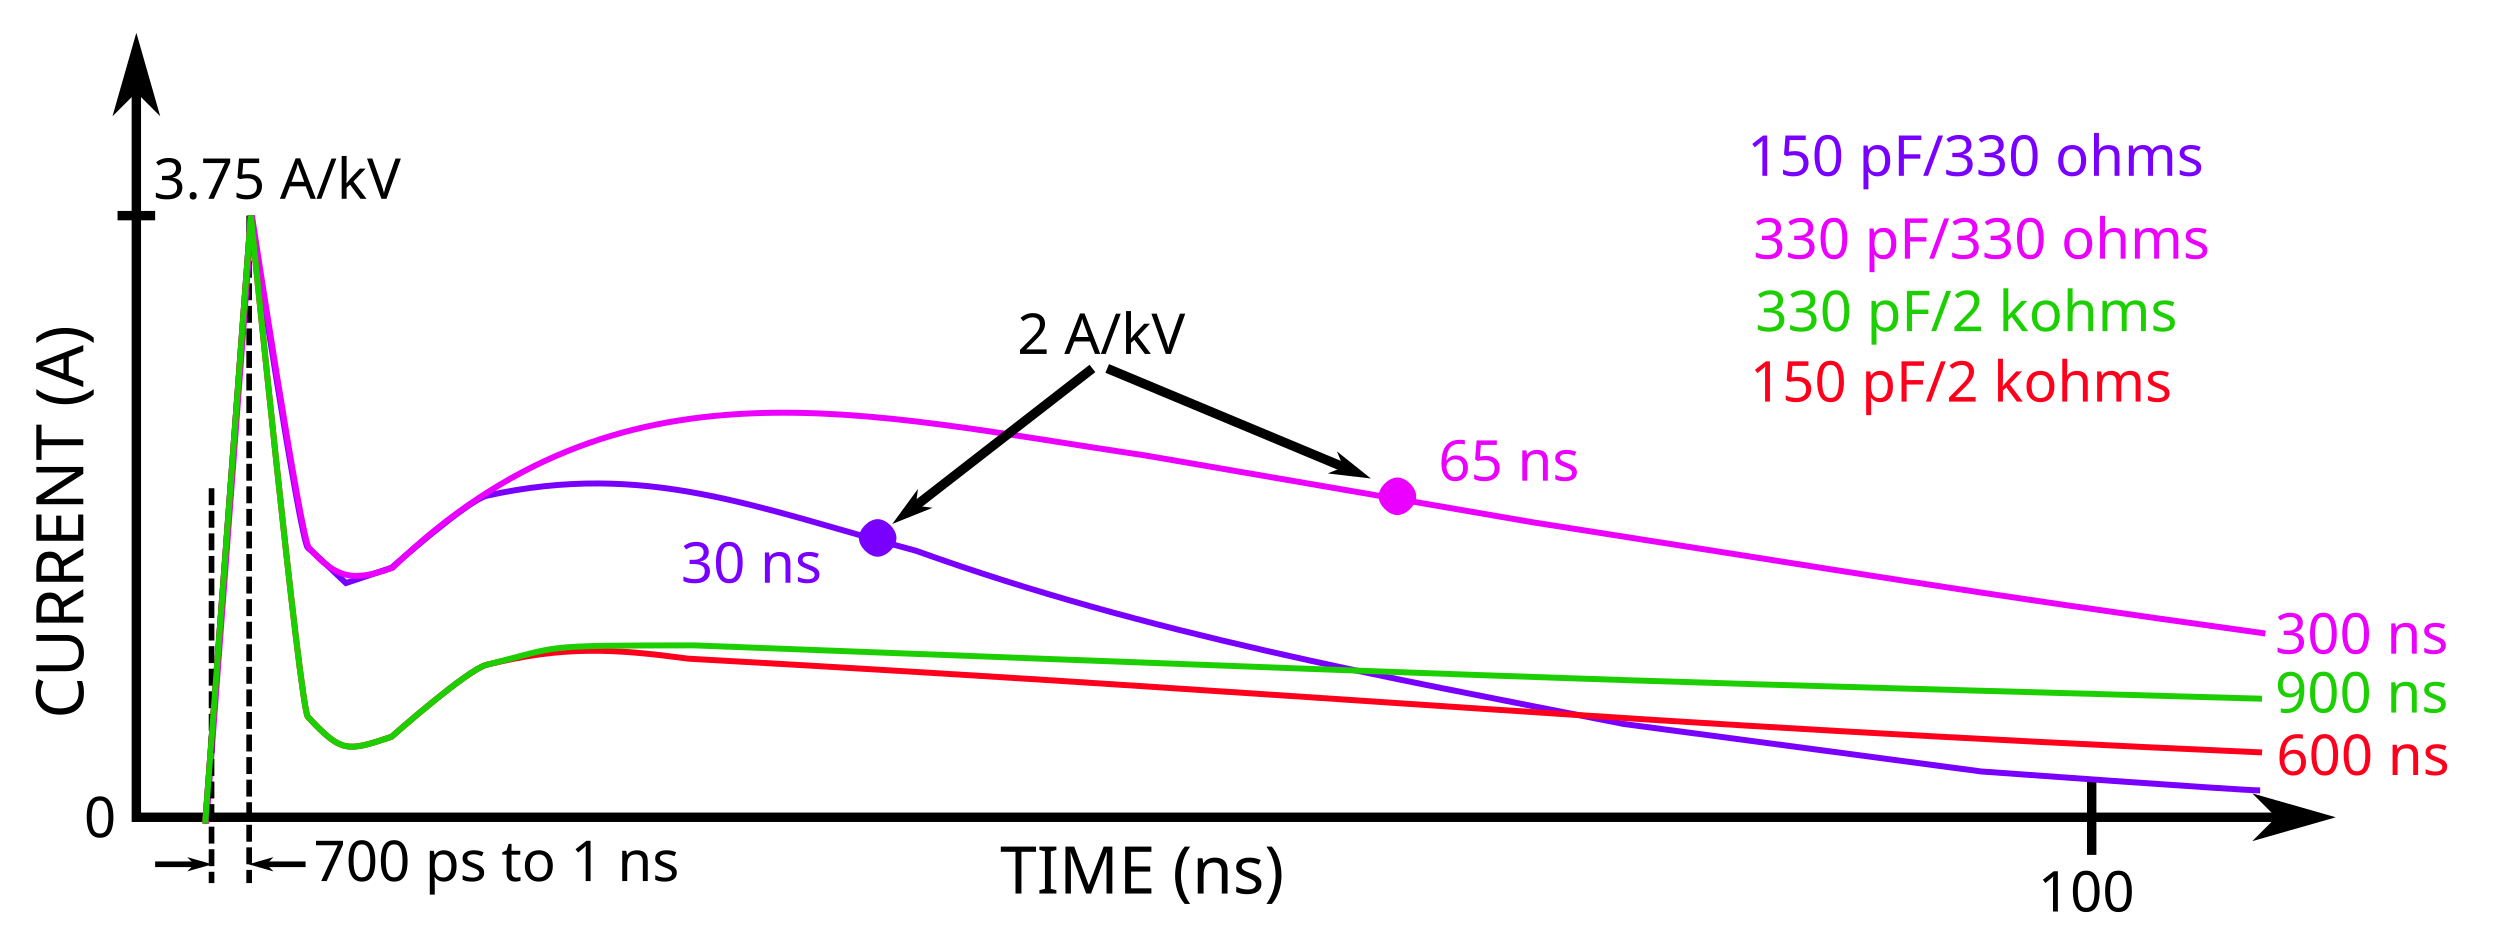
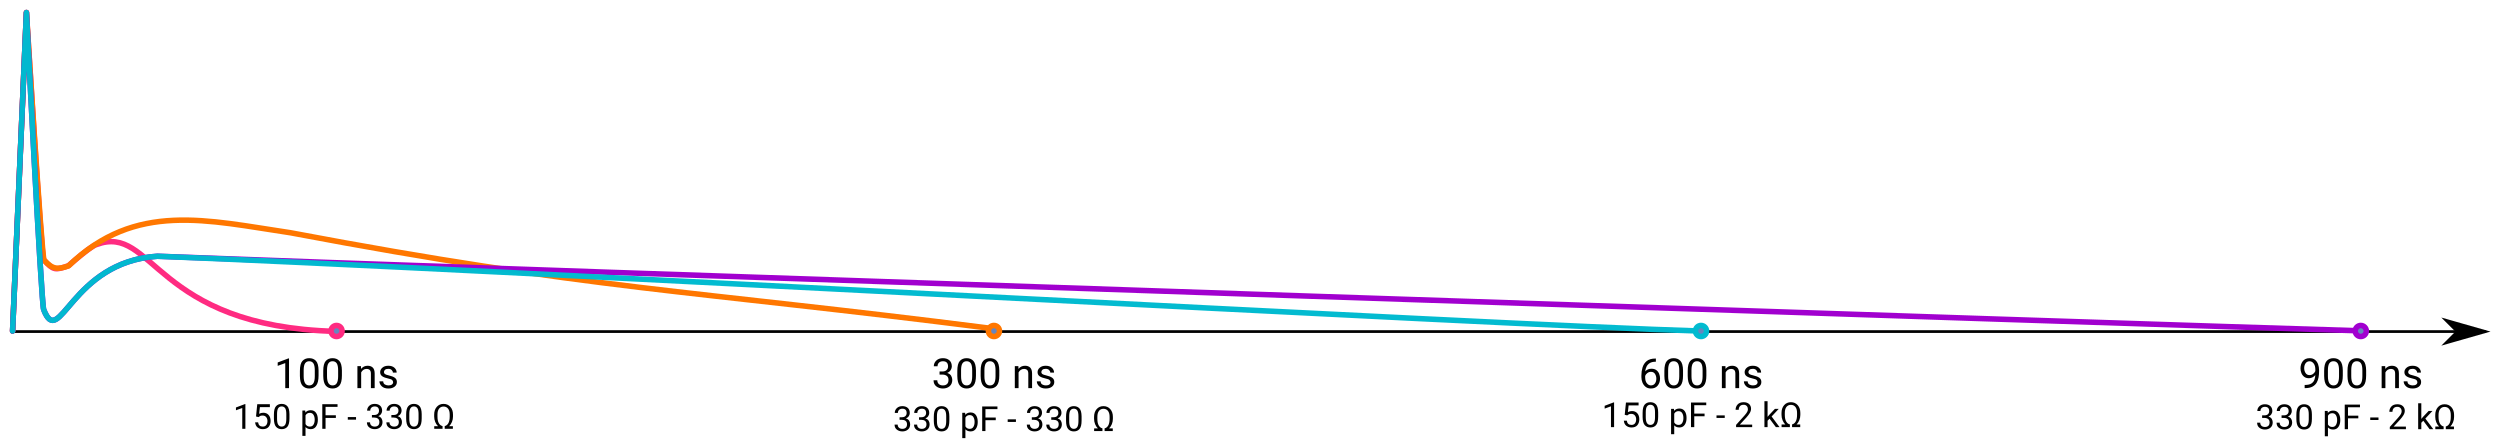
- <svg xmlns="http://www.w3.org/2000/svg" width="375.267mm" height="141.955mm" viewBox="0 0 1329.685 502.989" id="svg2" version="1.1">
+ <svg xmlns="http://www.w3.org/2000/svg" width="1274.103mm" height="228.28mm" viewBox="0 0 4514.537 808.867" id="svg2" version="1.1">
  <defs id="defs4">
+     <marker orient="auto" refY="0" refX="0" id="Arrow1Lstart" style="overflow:visible">
+       <path id="path4227" d="M 0,0 5,-5 -12.5,0 5,5 0,0 Z" style="fill:#000000;fill-opacity:1;fill-rule:evenodd;stroke:#000000;stroke-width:1pt;stroke-opacity:1" transform="matrix(0.8,0,0,0.8,10,0)" />
+     </marker>
    <marker orient="auto" refY="0" refX="0" id="Arrow1Sstart" style="overflow:visible">
      <path id="path4153" d="M 0,0 5,-5 -12.5,0 5,5 0,0 Z" style="fill-rule:evenodd;stroke:#000000;stroke-width:1pt" transform="matrix(0.2,0,0,0.2,1.2,0)" />
    </marker>
    <marker orient="auto" refY="0" refX="0" id="marker4669" style="overflow:visible">
      <path id="path4671" d="M 0,0 5,-5 -12.5,0 5,5 0,0 Z" style="fill-rule:evenodd;stroke:#000000;stroke-width:1pt" transform="matrix(0.2,0,0,0.2,1.2,0)" />
    </marker>
    <marker orient="auto" refY="0" refX="0" id="marker4673" style="overflow:visible">
      <path id="path4675" d="M 0,0 5,-5 -12.5,0 5,5 0,0 Z" style="fill-rule:evenodd;stroke:#000000;stroke-width:1pt" transform="matrix(0.2,0,0,0.2,1.2,0)" />
    </marker>
    <marker orient="auto" refY="0" refX="0" id="Arrow1Mstart" style="overflow:visible">
      <path id="path3769" d="M 0,0 5,-5 -12.5,0 5,5 0,0 Z" style="fill-rule:evenodd;stroke:#000000;stroke-width:1pt" transform="matrix(0.4,0,0,0.4,4,0)" />
    </marker>
    <marker orient="auto" refY="0" refX="0" id="Arrow1Mend" style="overflow:visible">
      <path id="path3772" d="M 0,0 5,-5 -12.5,0 5,5 0,0 Z" style="fill-rule:evenodd;stroke:#000000;stroke-width:1pt" transform="matrix(-0.4,0,0,-0.4,-4,0)" />
    </marker>
  </defs>
-   <g id="layer1" transform="translate(152.5184,-17.67791)">
-     <path id="path4288" d="m -20,132.362 0,355" style="fill:none;fill-rule:evenodd;stroke:#000000;stroke-width:3;stroke-linecap:butt;stroke-linejoin:miter;stroke-miterlimit:4;stroke-dasharray:9, 3;stroke-dashoffset:0;stroke-opacity:1" />
-     <path style="fill:none;stroke:#000000;stroke-width:5;stroke-linecap:butt;stroke-linejoin:miter;stroke-miterlimit:4;stroke-dasharray:none;stroke-opacity:1;marker-start:url(#Arrow1Mstart);marker-mid:none;marker-end:url(#Arrow1Mend)" d="m -80,44.945 0,407.418 1160,0" id="path5104" />
-     <text xml:space="preserve" style="font-style:normal;font-weight:normal;font-size:35px;line-height:125%;font-family:Sans;letter-spacing:0px;word-spacing:0px;fill:#000000;fill-opacity:1;stroke:none" x="-399.933" y="-108.21" id="text5106" transform="matrix(0,-1,1,0,0,0)">
-       <tspan id="tspan5108" x="-399.933" y="-108.21">CURRENT (A)</tspan>
+   <g id="layer1" transform="translate(67.72011,160.3456)">
+     <path style="fill:none;fill-rule:evenodd;stroke:#000000;stroke-width:5;stroke-linecap:round;stroke-linejoin:miter;stroke-miterlimit:4;stroke-dasharray:none;stroke-opacity:1;marker-start:url(#Arrow1Lstart)" d="m 4420,438.434 -4465,0" id="path4221" />
+     <path id="path5150" d="m -45,437.362 25,-575 c 0,0 27.19,443.435 31.235,446.694 17.988,19.23 20.624,18.605 44.5,10.591 0,0 40.455,-35.847 50.568,-38.292 C 210,242.362 209.088,429.982 540,438.083" style="fill:none;stroke:#ff2b81;stroke-width:10;stroke-linecap:round;stroke-linejoin:round;stroke-miterlimit:4.1;stroke-dasharray:none;stroke-opacity:1" />
+     <path style="fill:none;stroke:#ff7700;stroke-width:10;stroke-linecap:round;stroke-linejoin:round;stroke-miterlimit:4;stroke-dasharray:none;stroke-opacity:1" d="m -45,437.362 25,-575 c 0,0 27.75,443.435 31.796,446.694 15.386,17.339 24.323,17.717 44.5,10.591 C 177.259,202.628 306.465,237.777 457.008,259.99 998.573,362.327 1174.444,362.964 1720,432.362" id="path5152" />
+     <text id="text5154" y="614.038" x="353.147" style="font-style:normal;font-variant:normal;font-weight:normal;font-stretch:normal;font-size:62.5px;line-height:125%;font-family:Roboto;-inkscape-font-specification:Roboto;letter-spacing:0px;word-spacing:0px;fill:#000000;fill-opacity:1;stroke:none" xml:space="preserve">
+       <tspan y="614.038" x="353.147" id="tspan5156">150 pF - 330 Ω</tspan>
    </text>
-     <path style="fill:none;stroke:#000000;stroke-width:5;stroke-linecap:butt;stroke-linejoin:miter;stroke-miterlimit:4;stroke-dasharray:none;stroke-opacity:1" d="m -90,132.362 20,0" id="path5110" />
-     <text id="text5112" y="492.933" x="379.444" style="font-style:normal;font-weight:normal;font-size:35px;line-height:125%;font-family:Sans;letter-spacing:0px;word-spacing:0px;fill:#000000;fill-opacity:1;stroke:none" xml:space="preserve">
-       <tspan y="492.933" x="379.444" id="tspan5114">TIME (ns)</tspan>
+     <text xml:space="preserve" style="font-style:normal;font-variant:normal;font-weight:normal;font-stretch:normal;font-size:62.5px;line-height:125%;font-family:Roboto;-inkscape-font-specification:Roboto;letter-spacing:0px;word-spacing:0px;fill:#000000;fill-opacity:1;stroke:none" x="1544.793" y="618.11" id="text5158">
+       <tspan id="tspan5160" x="1544.793" y="618.11">330 pF - 330 Ω</tspan>
    </text>
-     <text xml:space="preserve" style="font-style:normal;font-weight:normal;font-size:30px;line-height:125%;font-family:Sans;letter-spacing:0px;word-spacing:0px;fill:#000000;fill-opacity:1;stroke:none" x="-107.879" y="462.978" id="text5116">
-       <tspan id="tspan5118" x="-107.879" y="462.978">0</tspan>
+     <path id="path5164" d="m -45,437.362 25,-575 c 0,0 27.19,533.339 31.235,536.598 28.765,73.402 48.765,-86.598 205.304,-96.598 560.564,21.608 3639.755,124.966 3988.461,135" style="fill:none;stroke:#a100cf;stroke-width:10;stroke-linecap:round;stroke-linejoin:round;stroke-miterlimit:4;stroke-dasharray:none;stroke-opacity:1" />
+     <text id="text5194" y="614.713" x="4005.31" style="font-style:normal;font-variant:normal;font-weight:normal;font-stretch:normal;font-size:62.5px;line-height:125%;font-family:Roboto;-inkscape-font-specification:Roboto;letter-spacing:0px;word-spacing:0px;fill:#000000;fill-opacity:1;stroke:none" xml:space="preserve">
+       <tspan y="614.713" x="4005.31" id="tspan5196">330 pF - 2 kΩ</tspan>
    </text>
-     <path style="fill:none;stroke:#000000;stroke-width:5;stroke-linecap:butt;stroke-linejoin:miter;stroke-miterlimit:4;stroke-dasharray:none;stroke-opacity:1" d="m 960,432.362 0,40" id="path5120" />
-     <text xml:space="preserve" style="font-style:normal;font-weight:normal;font-size:30px;line-height:125%;font-family:Sans;letter-spacing:0px;word-spacing:0px;fill:#000000;fill-opacity:1;stroke:none" x="931.353" y="502.497" id="text5122">
-       <tspan id="tspan5124" x="931.353" y="502.497">100</tspan>
+     <text id="text5198" y="611" x="2824.783" style="font-style:normal;font-variant:normal;font-weight:normal;font-stretch:normal;font-size:62.5px;line-height:125%;font-family:Roboto;-inkscape-font-specification:Roboto;letter-spacing:0px;word-spacing:0px;fill:#000000;fill-opacity:1;stroke:none" xml:space="preserve">
+       <tspan y="611" x="2824.783" id="tspan5200">150 pF - 2 kΩ</tspan>
    </text>
-     <text id="text5128" y="123.421" x="-70.976" style="font-style:normal;font-variant:normal;font-weight:normal;font-stretch:normal;font-size:30px;line-height:125%;font-family:Sans;-inkscape-font-specification:Sans;letter-spacing:0px;word-spacing:0px;fill:#000000;fill-opacity:1;stroke:none" xml:space="preserve">
-       <tspan y="123.421" x="-70.976" id="tspan5130">3.75 A/kV</tspan>
+     <path style="fill:none;stroke:#00bacf;stroke-width:10;stroke-linecap:round;stroke-linejoin:round;stroke-miterlimit:4;stroke-dasharray:none;stroke-opacity:0.988" d="m -45,437.362 25,-575 c 0,0 27.19,533.339 31.235,536.598 28.765,73.402 48.765,-86.598 205.304,-96.598 560.564,21.608 2434.755,124.966 2783.461,135" id="path4683" />
+     <text id="text4685" y="540.489" x="427.482" style="font-style:normal;font-variant:normal;font-weight:normal;font-stretch:normal;font-size:75px;line-height:125%;font-family:Roboto;-inkscape-font-specification:Roboto;letter-spacing:0px;word-spacing:0px;fill:#000000;fill-opacity:1;stroke:none" xml:space="preserve">
+       <tspan y="540.489" x="427.482" id="tspan4687">100 ns</tspan>
    </text>
-     <text xml:space="preserve" style="font-style:normal;font-variant:normal;font-weight:normal;font-stretch:normal;font-size:30px;line-height:125%;font-family:Sans;-inkscape-font-specification:Sans;letter-spacing:0px;word-spacing:0px;fill:#000000;fill-opacity:1;stroke:none" x="14.25" y="486.287" id="text5132">
-       <tspan id="tspan5134" x="14.25" y="486.287">700 ps to 1 ns</tspan>
+     <circle style="opacity:1;fill:#6785be;fill-opacity:1;stroke:#ff2b81;stroke-width:10;stroke-linecap:round;stroke-linejoin:round;stroke-miterlimit:4.1;stroke-dasharray:none;stroke-dashoffset:0;stroke-opacity:1" id="path4693" cx="540" cy="437.362" r="10" />
+     <text xml:space="preserve" style="font-style:normal;font-variant:normal;font-weight:normal;font-stretch:normal;font-size:75px;line-height:125%;font-family:Roboto;-inkscape-font-specification:Roboto;letter-spacing:0px;word-spacing:0px;fill:#000000;fill-opacity:1;stroke:none" x="1614.625" y="540.489" id="text4695">
+       <tspan id="tspan4697" x="1614.625" y="540.489">300 ns</tspan>
    </text>
-     <path id="path5150" d="m -43.379,455.705 24.273,-323.442 c 0,0 26.296,173.535 30.341,176.793 4.045,3.259 20.227,18.738 20.227,18.738 l 24.273,-8.147 c 0,0 40.455,-35.847 50.568,-38.292 84.65,-18.726 143.321,6.439 228.569,29.33 123.62,44.428 247.969,66.749 376.229,92.063 l 190.137,25.256 c 0,0 138.241,10.078 148.354,10.078" style="fill:none;stroke:#7900ff;stroke-width:3.177;stroke-linecap:butt;stroke-linejoin:miter;stroke-miterlimit:4;stroke-dasharray:none;stroke-opacity:1" />
-     <path style="fill:none;stroke:#eb00ff;stroke-width:3.177;stroke-linecap:butt;stroke-linejoin:miter;stroke-miterlimit:4;stroke-dasharray:none;stroke-opacity:1" d="m -42.818,455.705 24.273,-323.442 c 0,0 26.296,173.534 30.341,176.793 15.386,17.339 24.323,17.717 44.5,10.591 C 177.259,202.628 306.465,237.777 457.008,259.99 l 205.421,35.435 c 180.514,28.251 221.497,35.811 389.954,59.195" id="path5152" />
-     <text id="text5154" y="111.181" x="776.782" style="font-style:normal;font-weight:normal;font-size:30px;line-height:125%;font-family:Sans;letter-spacing:0px;word-spacing:0px;fill:#7900ff;fill-opacity:1;stroke:none" xml:space="preserve">
-       <tspan y="111.181" x="776.782" id="tspan5156">150 pF/330 ohms</tspan>
+     <circle r="10" cy="437.362" cx="1727.143" id="circle4699" style="opacity:1;fill:#6785be;fill-opacity:1;stroke:#ff7700;stroke-width:10;stroke-linecap:round;stroke-linejoin:round;stroke-miterlimit:4.1;stroke-dasharray:none;stroke-dashoffset:0;stroke-opacity:1" />
+     <text id="text4701" y="540.489" x="2891.458" style="font-style:normal;font-variant:normal;font-weight:normal;font-stretch:normal;font-size:75px;line-height:125%;font-family:Roboto;-inkscape-font-specification:Roboto;letter-spacing:0px;word-spacing:0px;fill:#000000;fill-opacity:1;stroke:none" xml:space="preserve">
+       <tspan y="540.489" x="2891.458" id="tspan4703">600 ns</tspan>
    </text>
-     <text xml:space="preserve" style="font-style:normal;font-weight:normal;font-size:30px;line-height:125%;font-family:Sans;letter-spacing:0px;word-spacing:0px;fill:#eb00ff;fill-opacity:1;stroke:none" x="780" y="155.252" id="text5158">
-       <tspan id="tspan5160" x="780" y="155.252">330 pF/330 ohms</tspan>
+     <circle style="opacity:1;fill:#6785be;fill-opacity:1;stroke:#00bacf;stroke-width:10;stroke-linecap:round;stroke-linejoin:round;stroke-miterlimit:4.1;stroke-dasharray:none;stroke-dashoffset:0;stroke-opacity:0.988" id="circle4705" cx="3003.976" cy="437.362" r="10" />
+     <text xml:space="preserve" style="font-style:normal;font-variant:normal;font-weight:normal;font-stretch:normal;font-size:75px;line-height:125%;font-family:Roboto;-inkscape-font-specification:Roboto;letter-spacing:0px;word-spacing:0px;fill:#000000;fill-opacity:1;stroke:none" x="4082.887" y="540.489" id="text4707">
+       <tspan id="tspan4709" x="4082.887" y="540.489">900 ns</tspan>
    </text>
-     <path style="fill:none;stroke:#ff001c;stroke-width:3.177;stroke-linecap:butt;stroke-linejoin:miter;stroke-miterlimit:4;stroke-dasharray:none;stroke-opacity:1" d="m -43.379,455.705 24.273,-323.442 c 0,0 26.296,263.438 30.341,266.697 17.988,19.23 20.624,18.605 44.5,10.591 0,0 40.455,-35.847 50.568,-38.292 40.915,-10.147 67.283,-8.619 107.205,-3.259 351.712,19.663 496.245,34.845 837.094,49.879" id="path5162" />
-     <path style="fill:none;fill-rule:evenodd;stroke:#000000;stroke-width:3;stroke-linecap:butt;stroke-linejoin:miter;stroke-miterlimit:4;stroke-dasharray:9, 3;stroke-dashoffset:0;stroke-opacity:1" d="m -40,277.362 0,210" id="path4286" transform="translate(0,4.7244096e-6)" />
-     <path id="path5164" d="m -43.379,455.705 24.273,-323.442 c 0,0 26.296,263.438 30.341,266.697 17.988,19.23 20.624,18.605 44.5,10.591 0,0 40.455,-35.847 50.568,-38.292 40.915,-10.147 25.958,-10.22 110.235,-10.33 560.564,21.608 485.357,18.345 834.064,28.379" style="fill:none;stroke:#1ccf00;stroke-width:3.177;stroke-linecap:butt;stroke-linejoin:miter;stroke-miterlimit:4;stroke-dasharray:none;stroke-opacity:1" />
-     <text xml:space="preserve" style="font-style:normal;font-variant:normal;font-weight:normal;font-stretch:normal;font-size:30px;line-height:125%;font-family:Sans;-inkscape-font-specification:Sans;letter-spacing:0px;word-spacing:0px;fill:#ff001c;fill-opacity:1;stroke:none" x="1058.214" y="429.862" id="text5166">
-       <tspan id="tspan5168" x="1058.214" y="429.862">600 ns</tspan>
-     </text>
-     <text xml:space="preserve" style="font-style:normal;font-variant:normal;font-weight:normal;font-stretch:normal;font-size:30px;line-height:125%;font-family:Sans;-inkscape-font-specification:Sans;letter-spacing:0px;word-spacing:0px;fill:#1ccf00;fill-opacity:1;stroke:none" x="1057.5" y="396.648" id="text5170">
-       <tspan id="tspan5172" x="1057.5" y="396.648">900 ns</tspan>
-     </text>
-     <text id="text5174" y="365.333" x="1057.5" style="font-style:normal;font-variant:normal;font-weight:normal;font-stretch:normal;font-size:30px;line-height:125%;font-family:Sans;-inkscape-font-specification:Sans;letter-spacing:0px;word-spacing:0px;fill:#eb00ff;fill-opacity:1;stroke:none" xml:space="preserve">
-       <tspan y="365.333" x="1057.5" id="tspan5176">300 ns</tspan>
-     </text>
-     <path style="fill:#eb00ff;fill-opacity:1;stroke:none" d="m 590.714,271.648 c -4.714,0 -10,5.286 -10,10 0,4.714 5.286,10 10,10 4.714,0 10,-5.286 10,-10 0,-4.714 -5.286,-10 -10,-10 z" id="path5140" />
-     <path id="path5138" d="m 314.286,293.791 c -4.714,0 -10,5.286 -10,10 0,4.714 5.286,10 10,10 4.714,0 10,-5.286 10,-10 0,-4.714 -5.286,-10 -10,-10 z" style="fill:#7900ff;fill-opacity:1;stroke:none" />
-     <text xml:space="preserve" style="font-style:normal;font-weight:normal;font-size:30px;line-height:125%;font-family:Sans;letter-spacing:0px;word-spacing:0px;fill:#7900ff;fill-opacity:1;stroke:none" x="209.639" y="327.609" id="text5178">
-       <tspan id="tspan5180" x="209.639" y="327.609">30 ns</tspan>
-     </text>
-     <text id="text5182" y="273.324" x="612.496" style="font-style:normal;font-weight:normal;font-size:30px;line-height:125%;font-family:Sans;letter-spacing:0px;word-spacing:0px;fill:#eb00ff;fill-opacity:1;stroke:none" xml:space="preserve">
-       <tspan y="273.324" x="612.496" id="tspan5184">65 ns</tspan>
-     </text>
-     <path style="fill:none;stroke:#000000;stroke-width:5;stroke-linecap:butt;stroke-linejoin:miter;stroke-miterlimit:4;stroke-dasharray:none;stroke-opacity:1;marker-start:url(#Arrow1Sstart);marker-end:none" d="m 329.108,290.885 99.413,-77.241" id="path5186" />
-     <path id="path5188" d="m 568.394,268.743 -132.016,-55.098" style="fill:none;stroke:#000000;stroke-width:5;stroke-linecap:butt;stroke-linejoin:miter;stroke-miterlimit:4;stroke-dasharray:none;stroke-opacity:1;marker-start:url(#Arrow1Sstart);marker-end:none" />
-     <text id="text5190" y="205.934" x="388.571" style="font-style:normal;font-variant:normal;font-weight:normal;font-stretch:normal;font-size:30px;line-height:125%;font-family:Sans;-inkscape-font-specification:Sans;letter-spacing:0px;word-spacing:0px;fill:#000000;fill-opacity:1;stroke:none" xml:space="preserve">
-       <tspan y="205.934" x="388.571" id="tspan5192">2 A/kV</tspan>
-     </text>
-     <text id="text5194" y="193.791" x="781.071" style="font-style:normal;font-variant:normal;font-weight:normal;font-stretch:normal;font-size:30px;line-height:125%;font-family:Sans;-inkscape-font-specification:Sans;letter-spacing:0px;word-spacing:0px;fill:#1ccf00;fill-opacity:1;stroke:none" xml:space="preserve">
-       <tspan y="193.791" x="781.071" id="tspan5196">330 pF/2 kohms</tspan>
-     </text>
-     <text id="text5198" y="231.291" x="778.214" style="font-style:normal;font-variant:normal;font-weight:normal;font-stretch:normal;font-size:30px;line-height:125%;font-family:Sans;-inkscape-font-specification:Sans;letter-spacing:0px;word-spacing:0px;fill:#ff001c;fill-opacity:1;stroke:none" xml:space="preserve">
-       <tspan y="231.291" x="778.214" id="tspan5200">150 pF/2 kohms</tspan>
-     </text>
-     <path id="path4290" d="m -45,477.362 -25,0" style="fill:none;fill-rule:evenodd;stroke:#000000;stroke-width:3;stroke-linecap:butt;stroke-linejoin:miter;stroke-miterlimit:4;stroke-dasharray:none;stroke-dashoffset:0;stroke-opacity:1;marker-start:url(#Arrow1Sstart)" />
-     <path style="fill:none;fill-rule:evenodd;stroke:#000000;stroke-width:3;stroke-linecap:butt;stroke-linejoin:miter;stroke-miterlimit:4;stroke-dasharray:none;stroke-dashoffset:0;stroke-opacity:1;marker-start:url(#Arrow1Sstart)" d="m -15,477.362 25,0" id="path4292" />
+     <circle r="10" cy="437.362" cx="4195.404" id="circle4711" style="opacity:1;fill:#6785be;fill-opacity:1;stroke:#a100cf;stroke-width:10;stroke-linecap:round;stroke-linejoin:round;stroke-miterlimit:4.1;stroke-dasharray:none;stroke-dashoffset:0;stroke-opacity:1" />
  </g>
</svg>
